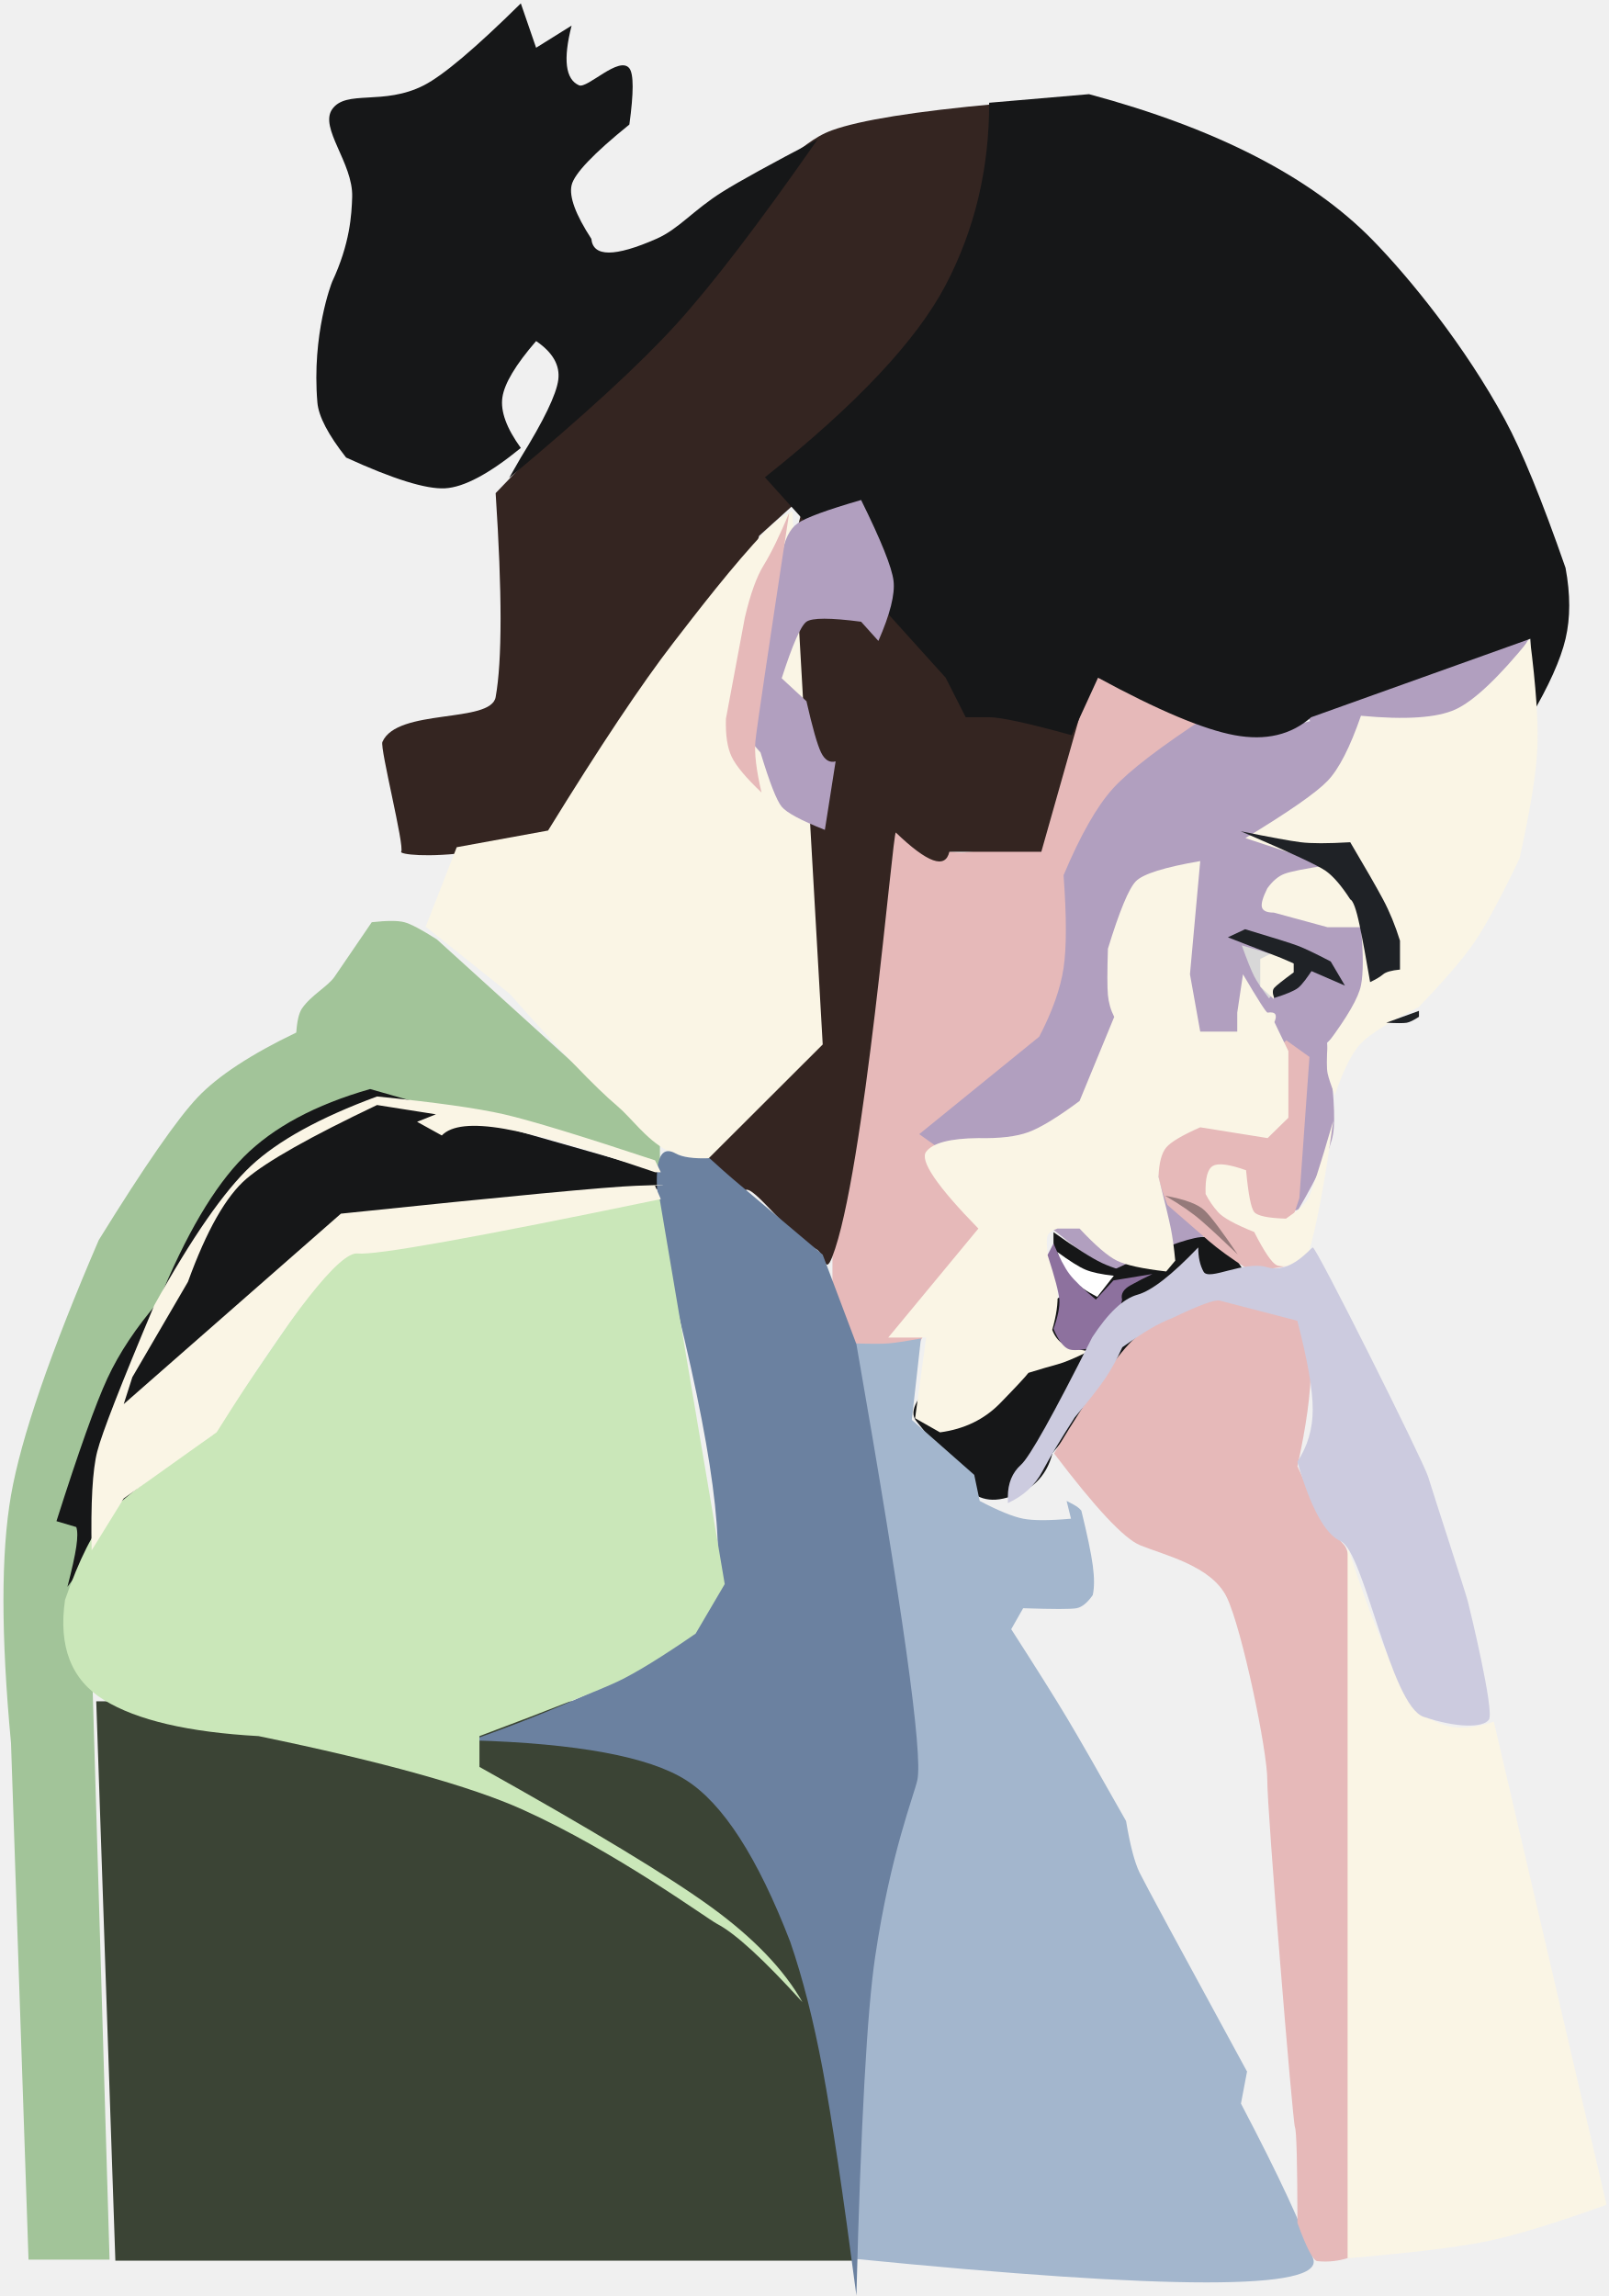
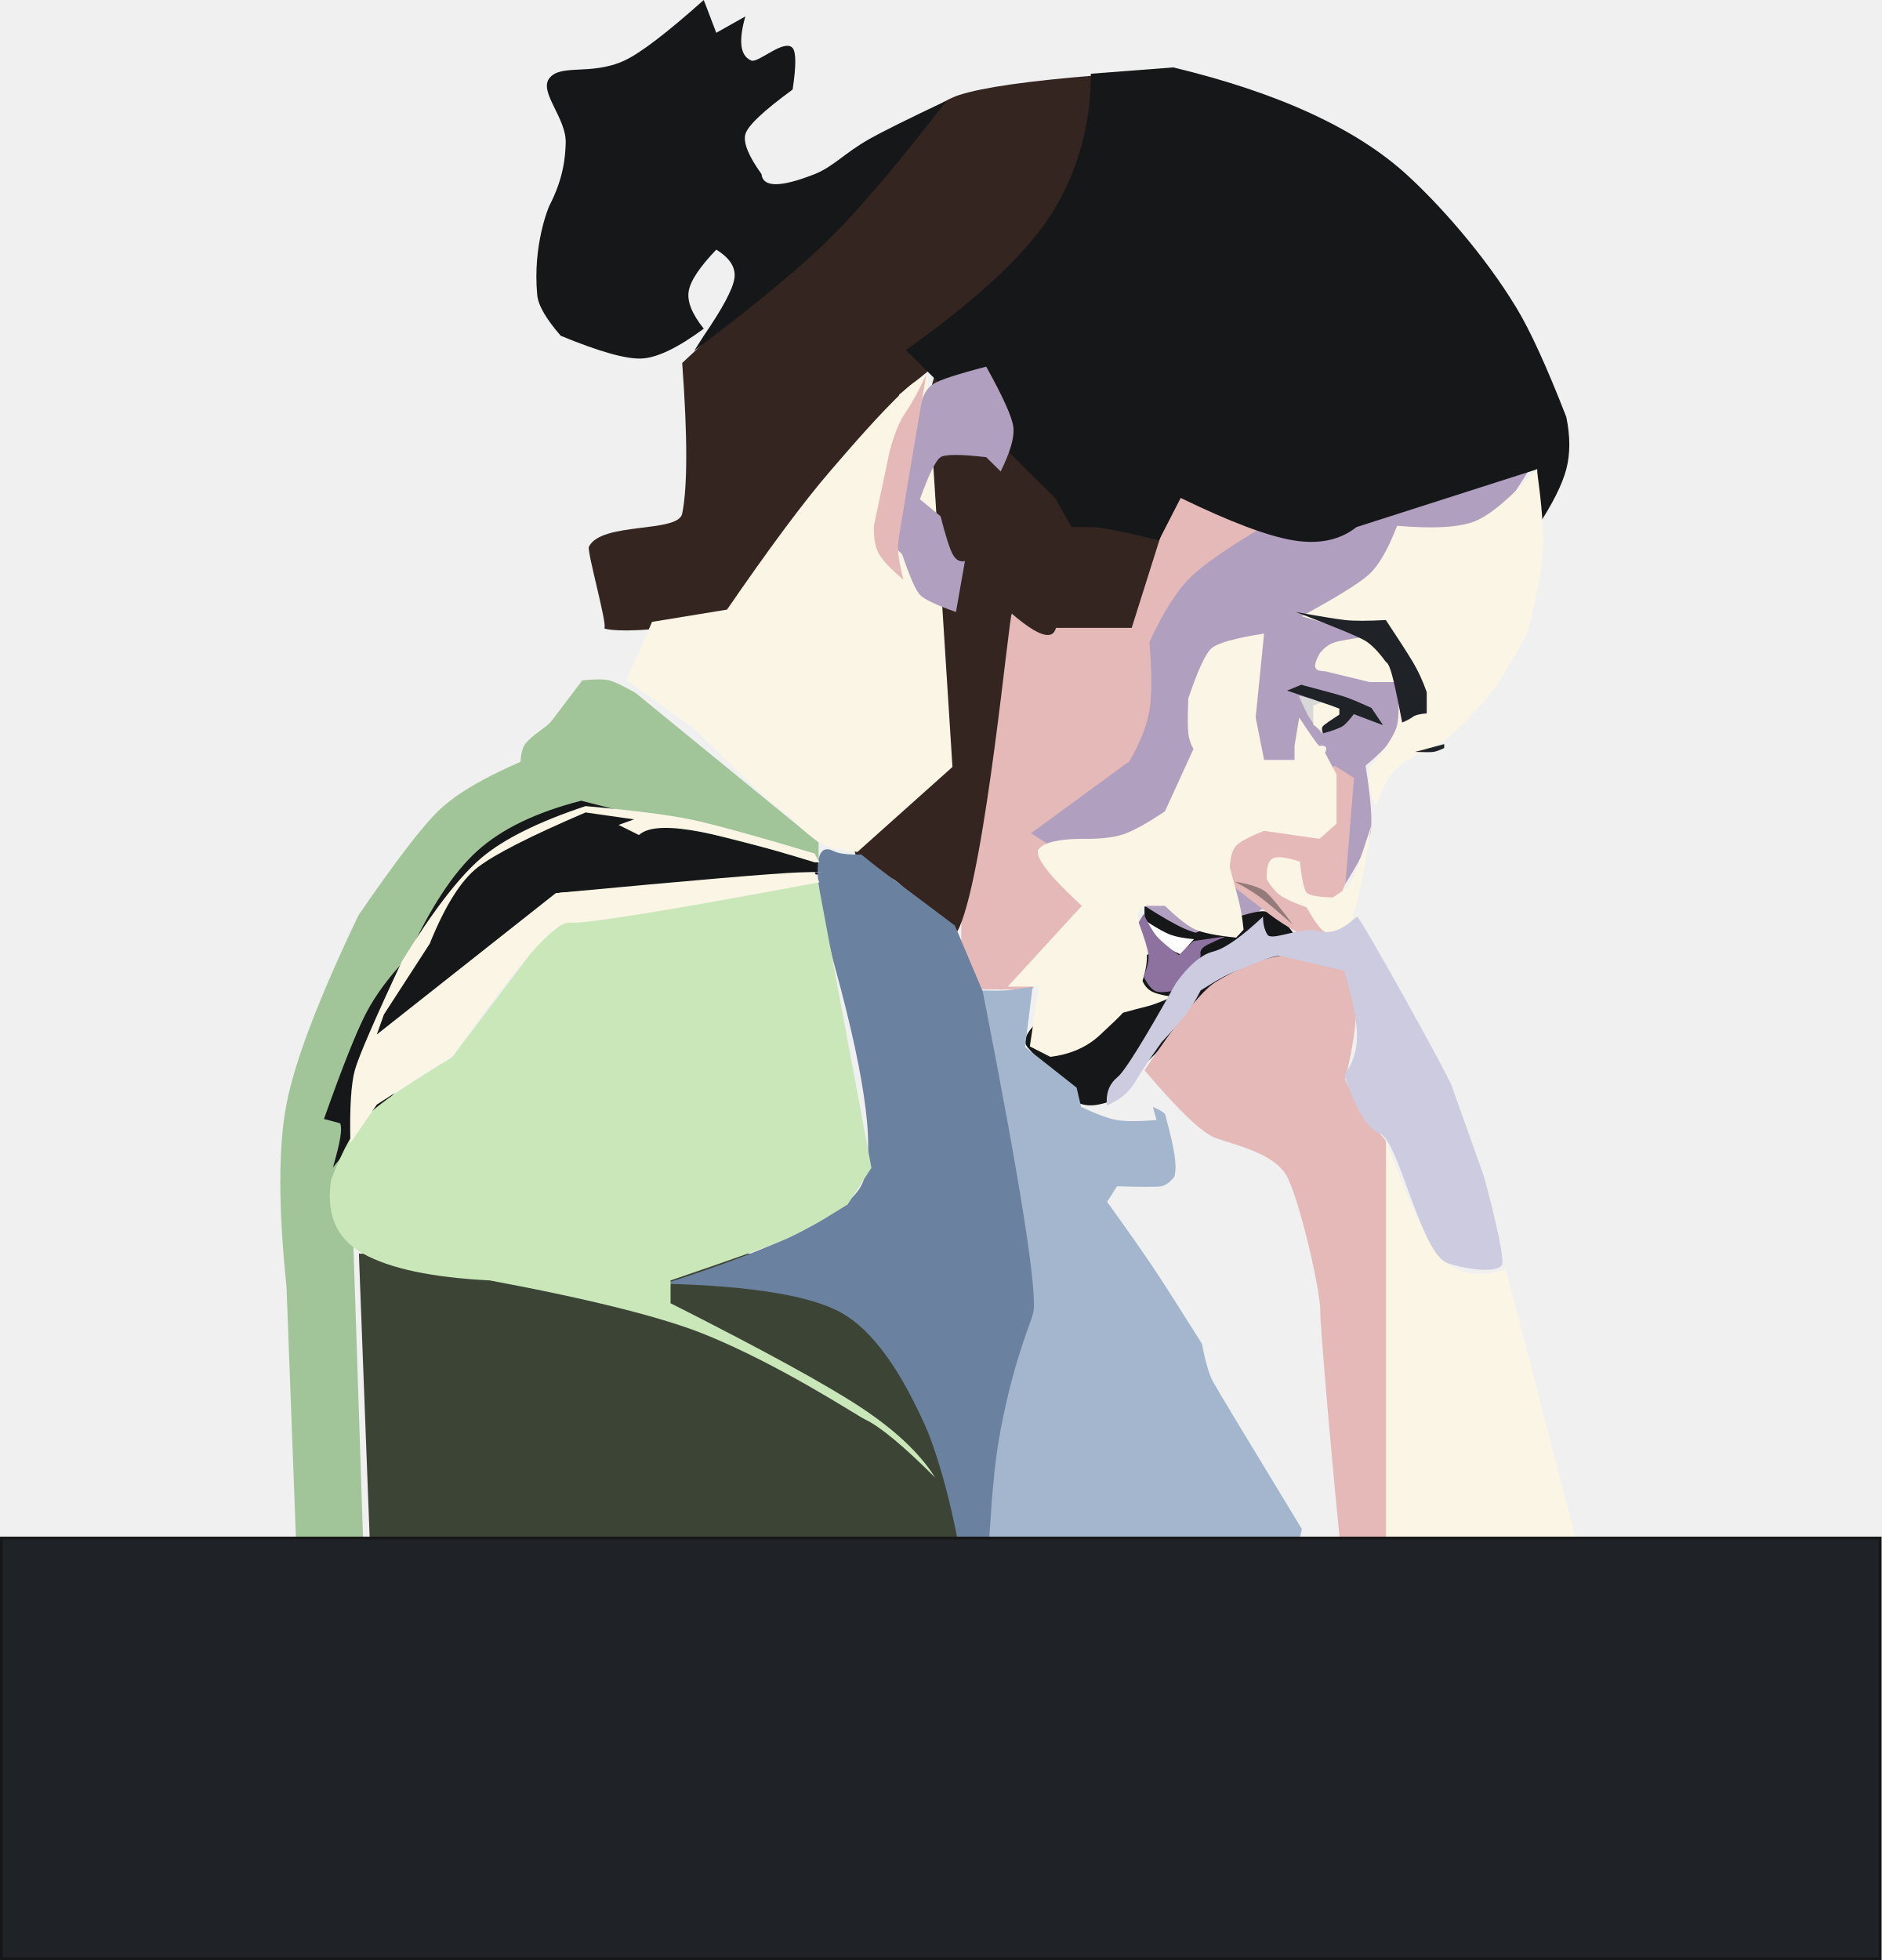
- <svg xmlns="http://www.w3.org/2000/svg" width="393px" height="561px" viewBox="0 0 393 561" version="1.1">
-   <defs />
+ <svg xmlns="http://www.w3.org/2000/svg" xmlns:xlink="http://www.w3.org/1999/xlink" width="698px" height="727px" viewBox="0 0 698 727" version="1.1">
+   <defs>
+     <rect id="path-1" x="0" y="570" width="698" height="157" />
+   </defs>
  <g id="Logo" stroke="none" stroke-width="1" fill="none" fill-rule="evenodd">
-     <g id="Lena">
-       <path d="M296.348,175.021 C284.404,167.213 275.574,163.309 269.859,163.309 C264.145,163.309 260.641,167.213 259.35,175.021 L245.111,206.094 C240.458,207.587 237.003,208.334 234.748,208.334 C232.493,208.334 229.055,207.587 224.436,206.094 L230.516,168.375 C229.66,162.747 228.599,158.502 227.332,155.641 C226.065,152.779 224.173,150.352 221.654,148.357 C222.453,138.726 222.453,133.039 221.654,131.295 C220.856,129.551 216.669,126.096 209.094,120.93 C214.785,131.093 217.851,138.287 218.289,142.514 C218.728,146.74 216.863,151.116 212.695,155.641 L216.244,164.632 L206.322,172.201 L206.322,182.771 L203.406,186.385 L198.598,220.229 C198.095,240.625 198.095,254.826 198.598,262.832 C199.101,270.838 200.704,282.148 203.406,296.762 L203.406,313.99 L209.094,328.514 L224.436,328.514 L240.4,299.475 L296.348,175.021 Z" id="Path-76" fill="#E6B9B9" />
-       <path d="M231.969,208.123 L254.441,208.123 L265.145,170.334 L243.512,25.387 C223.561,27.212 210.168,29.357 203.332,31.824 C198.572,33.542 196.089,36.379 190.508,39.934 C188.885,40.967 186.106,43.979 182.17,48.971 C176.416,60.975 171.388,69.563 167.086,74.734 C164.969,77.279 161.132,81.275 155.574,86.725 C151.748,90.477 144.173,97.655 132.85,108.258 L121.107,120.494 C122.711,144.847 122.711,161.46 121.107,170.334 C119.934,176.83 97.037,172.973 93.438,181.283 C92.793,182.77 98.927,206.882 98.023,208.123 C97.604,208.699 104.284,209.7 115.539,208.123 C119.312,207.594 126.025,206.029 135.68,203.426 L167.086,157.291 C173.152,153.309 177.212,149.847 179.267,146.902 C181.322,143.958 183.394,138.636 185.482,130.936 L197.047,120.494 L185.482,165.453 C186.551,193.531 189.25,209.951 193.578,214.713 C194.353,215.566 200.545,241.912 197.047,254.211 C196.586,255.832 193.164,253.631 190.508,248.312 C188.193,243.677 194.106,223.962 190.508,208.123 C187.336,194.158 174.564,183.593 173.449,183.541 C171.653,183.456 158.121,237.861 159.529,248.312 C160.102,252.562 173.571,261.161 173.449,261.969 C172.662,267.211 170.345,281.243 173.449,284.9 C176.323,288.286 181.255,291.401 182.17,290.791 C184.112,289.496 193.048,302.318 199.33,305.154 C201.526,306.145 201.474,311.879 203.332,307.162 C211.207,287.171 218.156,202.719 218.893,203.426 C226.63,210.855 230.989,212.421 231.969,208.123 Z" id="Path-79" fill="#342521" />
-       <path d="M257.918,300.878 C262.186,304.331 265.227,306.641 267.041,307.809 C268.855,308.976 271.896,310.579 276.164,312.619 C279.712,312.891 282.27,312.55 283.841,311.596 C285.411,310.641 288.461,307.573 292.991,302.392 L317.243,295.54 C322.256,286.974 325.083,280.832 325.723,277.116 C326.362,273.4 325.874,265.956 324.259,254.784 C330.703,248.743 334.492,243.849 335.627,240.102 C336.761,236.354 335.899,231.582 333.038,225.786 L373.684,155.838 C360.642,160.877 350.767,164.201 344.058,165.809 C337.348,167.416 327.929,168.716 315.801,169.708 L320.147,176.19 C314.296,177.741 309.827,178.428 306.739,178.252 C303.651,178.076 299.839,176.917 295.301,174.774 C283.649,182.372 275.864,188.332 271.945,192.655 C268.027,196.978 264.003,204.046 259.874,213.857 C260.624,223.971 260.624,231.528 259.874,236.529 C259.124,241.531 257.141,247.121 253.926,253.301 L224.61,277.116 L257.918,300.878 Z" id="Path-72" fill="#B19FBF" />
-       <path d="M274.446,341.457 C293.502,347.369 305.069,347.369 309.146,341.457 C315.262,332.589 304.396,302.867 294.379,302.239 C284.362,301.612 215.371,337.187 223.923,347.265 C232.475,357.343 235.223,368.333 245.1,366.168 C251.684,364.725 255.708,361.01 257.172,355.024 C261.053,350.273 264.093,347.035 266.291,345.309 C268.489,343.582 271.207,342.298 274.446,341.457 Z" id="Path-91" fill="#161718" />
-       <path d="M267.999,317.738 C266.291,313.422 264.521,310.799 262.687,309.871 C260.852,308.943 259.095,307.385 257.414,305.196 L257.414,301.07 C262.796,304.901 266.747,307.413 269.267,308.604 C271.787,309.794 275.738,311.018 281.12,312.274 C276.699,313.17 273.673,313.987 272.041,314.725 C270.41,315.462 269.062,316.467 267.999,317.738 Z" id="Path-74" fill="#161718" />
-       <path d="M304.934,310.133 C300.825,307.494 297.626,305.179 295.337,303.188 C293.048,301.198 289.685,298.272 285.246,294.411 C282.925,288.564 282.165,284.416 282.967,281.965 C283.768,279.514 286.553,277.47 291.321,275.833 L314.297,254.194 L319.959,258.248 L317.49,292.747 L315.34,299.176 C317.747,302.868 318.096,305.817 316.386,308.023 C315.105,309.675 312.071,309.82 308.199,310.133 C307.333,310.203 306.245,310.203 304.934,310.133 Z" id="Path-71" fill="#E6B9B9" />
-       <path d="M229.688,349.979 C235.63,349.182 240.528,346.806 244.382,342.853 C248.236,338.899 250.54,336.426 251.295,335.436 C254.301,334.511 256.668,333.818 258.396,333.355 C260.123,332.893 262.649,331.834 265.975,330.179 C262.86,329.667 260.74,329.03 259.615,328.27 C258.49,327.509 257.654,326.393 257.108,324.922 C258.114,321.434 258.543,318.455 258.396,315.984 C258.248,313.514 257.446,310.246 255.99,306.182 C255.706,304.026 255.706,302.595 255.99,301.888 C256.274,301.18 257.076,300.614 258.396,300.188 L263.786,300.188 C267.648,304.316 270.685,306.928 272.897,308.022 C275.11,309.117 279.13,309.999 284.957,310.666 L287.168,308.022 C286.866,304.878 286.507,302.266 286.092,300.188 C285.676,298.109 284.67,293.886 283.071,287.52 C283.208,284.098 283.837,281.717 284.957,280.377 C286.077,279.036 288.848,277.392 293.271,275.444 L309.728,278.081 L314.812,273.103 L314.812,256.843 L311.395,249.749 C312.187,247.908 311.631,247.133 309.728,247.423 C309.426,247.469 307.422,244.346 303.713,238.056 L302.314,247.423 L302.314,252.064 L293.271,252.064 L290.76,238.056 L293.271,210.392 C284.515,211.899 279.271,213.545 277.539,215.329 C275.807,217.114 273.531,222.609 270.711,231.814 C270.536,237.459 270.536,241.226 270.711,243.115 C270.885,245.005 271.399,246.791 272.25,248.474 L263.786,269.01 C258.415,273.001 254.251,275.538 251.295,276.623 C248.339,277.708 244.261,278.194 239.061,278.081 C232.166,278.144 227.912,279.255 226.298,281.415 C224.684,283.575 228.938,289.832 239.061,300.188 L217.03,326.819 L226.298,326.819 L223.595,346.532 L229.688,349.979 Z" id="Path-61" fill="#FAF5E5" />
-       <path d="M303.42,230.994 L316.773,234.917 L310.097,243.954 C308.367,241.706 307.152,239.9 306.45,238.538 C305.748,237.176 304.738,234.661 303.42,230.994 Z" id="Path-65" fill="#D8D8D8" />
-       <path d="M314.214,297.762 C316.903,295.938 318.658,294.405 319.478,293.163 C320.297,291.921 322.394,285.486 325.769,273.857 C323.681,289.198 321.584,300.27 319.478,307.071 C319.311,307.611 317.809,308.683 316.041,309.149 C314.423,309.576 312.548,309.435 311.964,309.149 C310.745,308.553 308.91,305.848 306.459,301.032 C301.78,299.152 298.829,297.524 297.607,296.146 C296.386,294.769 295.378,293.301 294.584,291.741 C294.454,287.936 295.043,285.651 296.349,284.885 C297.655,284.119 300.361,284.471 304.468,285.942 C305.017,291.801 305.681,295.203 306.459,296.146 C307.237,297.09 309.822,297.629 314.214,297.762 Z" id="Path-62" fill="#FAF5E5" />
-       <path d="M235.961,175.244 C236.952,175.244 238.864,175.244 241.697,175.244 C244.53,175.244 251.25,176.708 261.857,179.637 L268.299,165.594 C282.96,173.551 294.081,178.232 301.66,179.637 C309.24,181.041 315.482,179.577 320.387,175.244 L373.934,156.08 L373.934,175.244 C378.466,167.559 381.332,161.171 382.531,156.08 C383.731,150.989 383.731,145.215 382.531,138.758 C376.77,122.2 371.844,110.149 367.752,102.604 C357.994,84.609 344.553,68.014 335.33,58.592 C320.307,43.244 297.23,31.382 266.1,23.008 L241.697,25.107 C241.718,41.235 238.175,56.079 231.068,69.641 C223.961,83.202 209.239,98.863 186.902,116.622 L231.068,165.594 L235.961,175.244 Z" id="Path-78" fill="#161718" />
-       <path d="M209.06,328.248 C212.888,328.362 215.549,328.362 217.043,328.248 C218.537,328.134 221.198,327.729 225.026,327.033 L222.793,346.922 L238.049,360.365 L239.385,366.738 C243.996,369.15 247.535,370.595 250.001,371.074 C252.467,371.554 256.365,371.554 261.692,371.074 L260.622,366.738 C261.788,367.322 262.598,367.763 263.051,368.061 C263.504,368.358 263.893,368.704 264.218,369.098 C265.672,375.004 266.602,379.462 267.009,382.471 C267.416,385.48 267.416,387.903 267.009,389.741 C265.683,391.633 264.363,392.703 263.051,392.95 C261.738,393.198 257.388,393.198 250.001,392.95 L247.083,398.074 C253.213,407.601 257.726,414.783 260.622,419.62 C263.518,424.457 268.359,432.899 275.146,444.945 C276.126,450.819 277.216,454.999 278.416,457.484 C279.616,459.97 288.379,476.196 304.705,506.162 L303.22,513.982 C312.492,531.636 318.378,544.288 320.88,551.939 C323.382,559.59 286.108,559.59 209.06,551.939 L209.06,328.248 Z" id="Path-89" fill="#A3B6CD" />
-       <path d="M326.165,267.573 C328.247,261.402 330.372,257.188 332.541,254.93 C334.71,252.672 339.412,249.717 346.646,246.066 C353.077,239.394 357.651,234.055 360.371,230.05 C363.091,226.044 366.726,219.292 371.275,209.794 C373.892,198.086 375.347,189.138 375.642,182.949 C375.936,176.761 375.331,167.825 373.826,156.142 C366.181,165.571 360.103,171.31 355.592,173.358 C351.081,175.406 343.397,175.916 332.541,174.887 C329.864,182.617 327.146,187.92 324.387,190.797 C321.627,193.674 314.934,198.336 304.307,204.782 L324.387,211.412 C318.85,212.239 315.333,212.94 313.834,213.515 C312.335,214.089 310.943,215.27 309.658,217.058 C308.551,219.274 308.114,220.816 308.347,221.683 C308.58,222.549 309.548,222.983 311.251,222.983 L324.387,226.56 C326.019,226.56 327.232,226.56 328.026,226.56 C328.821,226.56 330.326,226.56 332.541,226.56 C333.139,233.06 333.139,237.799 332.541,240.776 C331.943,243.754 329.225,248.472 324.387,254.93 C324.153,258.683 324.153,261.119 324.387,262.238 C324.621,263.358 325.214,265.136 326.165,267.573 Z" id="Path-63" fill="#FAF5E5" />
-       <path d="M161.249,278.952 L161.249,284.992 L94.503,268.082 C71.767,279.376 56.375,291.013 48.326,302.992 C40.278,314.972 31.385,340.457 21.649,379.449 L26.771,552.114 L6.967,552.114 L2.688,425.888 C0.23,399.628 0.23,379.452 2.688,365.362 C5.147,351.272 12.295,330.482 24.133,302.992 C35.307,284.925 43.371,273.288 48.326,268.082 C53.281,262.876 61.303,257.612 72.392,252.289 C72.585,249.444 73.053,247.48 73.795,246.398 C76.033,243.137 80.129,241.016 81.744,238.655 C84.163,235.12 87.195,230.678 90.84,225.328 C94.591,224.919 97.242,224.919 98.791,225.328 C100.339,225.737 102.99,227.136 106.741,229.525 L161.249,278.952 Z" id="Path-87" fill="#A2C499" />
-       <path d="M133.916,202.934 C146.562,182.402 156.75,167.129 164.478,157.113 C170.072,149.863 179.31,137.831 186.98,129.826 C188.931,127.791 191.138,126.152 193.604,124.908 L201.025,255.203 L172.738,283.439 C167.961,282.845 164.642,282.031 162.781,280.998 C157.696,278.175 154.272,273.141 150.848,270.256 C145.544,265.787 136.774,256.641 124.537,242.82 L104.02,226.432 L111.598,207.006 L133.916,202.934 Z" id="Path-80" fill="#FAF5E5" />
-       <path d="M307.933,234.306 L311.223,232.673 L316.267,235.459 L316.267,238.435 C314.082,239.411 312.693,240.279 312.1,241.038 C311.507,241.797 311.214,242.819 311.223,244.102 L307.933,241.038 C307.933,239.398 307.933,238.136 307.933,237.251 C307.933,236.366 307.933,235.385 307.933,234.306 Z" id="Path-64" fill="#FAF5E5" />
-       <path d="M185.82,183.842 C181.63,179.368 179.743,175.198 180.16,171.334 C180.577,167.47 184.191,155.629 191.002,135.812 C191.655,131.883 192.952,129.235 194.895,127.869 C196.837,126.503 202.007,124.603 210.406,122.168 C215.292,132.055 217.933,138.636 218.328,141.91 C218.724,145.185 217.491,150.082 214.629,156.604 L210.406,151.912 C202.885,150.928 198.434,150.928 197.051,151.912 C195.668,152.897 193.652,157.501 191.002,165.727 L197.051,171.334 C198.525,177.813 199.713,181.983 200.614,183.842 C201.516,185.701 202.704,186.432 204.178,186.033 L201.551,202.773 C195.746,200.476 192.229,198.589 191.002,197.111 C189.775,195.634 188.047,191.211 185.82,183.842 Z" id="Path-77" fill="#B19FBF" />
-       <path d="M16.473,387.73 C17.584,383.447 18.305,380.184 18.638,377.941 C18.97,375.699 18.97,374.091 18.638,373.118 L13.797,371.68 C19.236,354.57 23.39,342.928 26.258,336.754 C29.127,330.58 33.28,324.339 38.72,318.03 C45.395,301.7 52.336,289.917 59.544,282.68 C66.751,275.443 77.05,269.915 90.44,266.097 L162.038,286.485 L162.038,290.451 L84.189,296.615 L16.473,387.73 Z" id="Path-86" fill="#161718" />
-       <path d="M257.555,355.123 C267.673,368.488 274.681,375.968 278.579,377.565 C284.426,379.961 296.044,382.571 299.761,390.286 C303.478,398.001 309.71,427.881 309.655,435.001 C309.6,442.121 315.843,518.459 316.416,519.771 C316.798,520.646 317.001,528.442 317.025,543.161 C319.254,549.274 320.871,552.381 321.876,552.482 C333.194,553.619 338.991,544.541 341.837,544.208 C346.675,543.641 334.318,383.895 328.48,377.565 C324.589,373.346 320.771,366.906 317.025,358.245 C321.382,338.357 321.382,326.352 317.025,322.231 C313.546,318.94 301.783,309.979 278.579,325.926 C274.676,328.608 267.668,338.341 257.555,355.123 Z" id="Path-92" fill="#E6B9B9" />
-       <path d="M303.158,203.103 C310.367,204.571 315.256,205.467 317.825,205.79 C320.394,206.113 324.426,206.113 329.922,205.79 C333.66,212.097 336.33,216.748 337.931,219.745 C339.532,222.742 340.914,226.109 342.078,229.846 L342.078,236.902 C339.991,237.105 338.609,237.499 337.931,238.082 C337.252,238.665 336.202,239.293 334.779,239.964 C333.873,234.55 333.013,229.905 332.201,226.027 C331.389,222.15 330.629,220.056 329.922,219.745 C327.773,216.406 325.766,214.081 323.903,212.771 C322.039,211.462 315.124,208.239 303.158,203.103 Z" id="Path-66" fill="#1F2226" />
-       <path d="M338.715,249.895 L346.717,246.987 L346.717,248.441 C345.431,249.281 344.435,249.766 343.728,249.895 C343.02,250.023 341.349,250.023 338.715,249.895 Z" id="Path-67" fill="#1F2226" />
-       <polygon id="Path-88" fill="#3B4435" points="28.189 552.365 209.08 552.365 209.08 415.699 23.516 415.699" />
-       <path d="M329.276,377.961 C335.981,398.535 341.574,411.499 346.056,416.854 C350.537,422.209 356.854,423.477 365.008,420.658 L392.544,538.699 C380.06,543.203 370.325,546.177 363.34,547.621 C356.354,549.064 345,550.448 329.276,551.772 L329.276,377.961 Z" id="Path-93" fill="#FAF5E5" />
-       <path d="M300.025,229.023 L313.012,234.063 L328.629,240.825 L325.149,234.924 C321.409,232.978 318.729,231.699 317.109,231.089 C315.49,230.478 311.198,229.129 304.233,227.041 L300.025,229.023 Z" id="Path-68" fill="#1F2226" />
-       <path d="M311.352,243.84 C310.897,242.721 310.897,241.899 311.352,241.373 C311.807,240.846 313.393,239.584 316.109,237.585 L316.109,233.945 L321.255,236.057 C319.455,238.882 318.098,240.654 317.184,241.373 C316.269,242.091 314.325,242.914 311.352,243.84 Z" id="Path-69" fill="#1F2226" />
-       <path d="M284.677,292.157 C289.555,293.036 292.785,294.248 294.368,295.794 C295.951,297.34 298.637,300.913 302.428,306.513 C298.852,303.067 295.92,300.347 293.632,298.352 C291.344,296.356 288.359,294.292 284.677,292.157 Z" id="Path-70" fill="#957A7A" />
-       <path d="M258.3,305.876 C261.358,308.12 263.668,309.57 265.227,310.227 C266.787,310.883 269.096,311.378 272.154,311.711 L268.105,316.88 C265.336,315.441 263.371,314.071 262.211,312.77 C261.051,311.468 259.747,309.17 258.3,305.876 Z" id="Path-73" fill="#FFFFFF" />
-       <path d="M257.418,303.831 C258.849,307.266 260.145,309.752 261.305,311.289 C262.465,312.826 264.617,314.909 267.761,317.536 L272.069,312.854 L281.592,311.289 C279.734,312.173 277.945,313.094 276.223,314.052 C274.501,315.01 273.818,316.171 274.174,317.536 C273.372,321.69 272.671,324.515 272.069,326.013 C271.468,327.51 270.686,328.376 269.725,328.611 C265.461,329.779 262.655,330.148 261.305,329.718 C259.955,329.287 258.659,327.611 257.418,324.688 C258.506,321.664 258.982,319.279 258.846,317.536 C258.71,315.793 257.75,312.157 255.967,306.629 L257.418,303.831 Z" id="Path-75" fill="#8D719E" />
-       <path d="M192.836,125.316 C190.453,130.981 188.386,135.225 186.635,138.048 C184.885,140.871 183.34,145.152 182,150.892 L177.377,175.608 C177.251,179.611 177.724,182.723 178.795,184.945 C179.867,187.166 182.295,190.068 186.079,193.649 C184.791,188.19 184.292,183.996 184.582,181.068 C184.871,178.14 187.623,159.556 192.836,125.316 Z" id="Path-81" fill="#E6B9B9" />
-       <path d="M199.759,34.086 C188.364,40.046 180.619,44.31 176.524,46.879 C169.309,51.405 165.893,55.938 160.394,58.353 C150.213,62.823 144.913,62.823 144.492,58.353 C140.623,52.404 139.016,48.033 139.67,45.238 C140.324,42.444 145.028,37.507 153.782,30.429 C154.851,22.647 154.851,18.068 153.782,16.692 C151.314,13.516 143.499,21.736 141.482,20.846 C138.157,19.377 137.553,14.512 139.67,6.251 L130.994,11.667 L127.26,0.827 C116.171,11.769 108.274,18.441 103.568,20.846 C93.676,25.9 84.595,21.8 81.166,26.688 C77.964,31.254 86.308,39.855 86.051,48.116 C85.917,52.433 85.54,59.48 81.166,68.836 C81.021,69.146 76.141,81.684 77.552,98.345 C77.838,101.729 80.178,106.213 84.57,111.798 C96.073,117.062 104.131,119.568 108.744,119.314 C113.358,119.061 119.529,115.774 127.26,109.453 C123.769,104.63 122.267,100.519 122.753,97.118 C123.239,93.718 125.986,89.124 130.994,83.338 C135.07,86.103 136.875,89.264 136.408,92.821 C135.941,96.378 132.892,102.704 127.26,111.798 L124.403,116.784 C142.72,101.524 156.279,89.064 165.08,79.405 C173.881,69.747 185.441,54.64 199.759,34.086 Z" id="Path-82" fill="#161718" />
-       <path d="M165.118,281.848 C166.729,282.757 169.477,283.138 173.363,282.99 C175.871,285.268 177.712,286.907 178.887,287.908 C180.061,288.909 187.438,295.126 201.019,306.559 L209.258,328.424 C220.555,393.013 225.519,428.515 224.151,434.929 C223.387,438.514 217.58,452.867 213.834,478.131 C211.864,491.416 210.339,518.999 209.258,560.879 C205.996,535.981 203.25,517.57 201.019,505.646 C198.787,493.721 196.144,483.326 193.089,474.462 C185.132,453.823 176.632,440.645 167.589,434.929 C158.545,429.212 141.081,425.978 115.196,425.227 C149.548,413.01 168.937,402.166 173.363,392.695 C177.717,383.379 175.129,359.265 165.597,320.353 C165.492,319.923 165.332,319.275 165.118,318.407 C158.942,290.547 158.942,278.361 165.118,281.848 Z" id="Path-83" fill="#6B81A0" />
-       <path d="M82,306.686 L161.129,292.626 L177.082,387.051 L169.971,399.159 C161.67,404.878 155.331,408.775 150.956,410.849 C146.581,412.923 135.312,417.372 117.151,424.197 L117.151,431.725 C144.625,447.075 163.523,458.509 173.845,466.025 C184.167,473.542 191.572,481.263 196.062,489.189 C186.622,478.776 179.669,472.403 175.202,470.069 C172.774,468.801 150.32,452.348 127.726,442.164 C115.073,436.461 93.558,430.472 63.181,424.197 C46.038,423.248 33.455,420.311 25.434,415.387 C17.412,410.462 14.231,402.302 15.891,390.908 C19.345,380.98 22.889,373.986 26.522,369.925 C30.156,365.864 38.607,359.453 51.874,350.692 L82,306.686 Z" id="Path-84" fill="#CAE7B9" />
-       <path d="M22.394,378.815 C22.155,367.204 22.608,359.159 23.753,354.681 C24.898,350.202 29.548,338.278 37.705,318.908 C46.89,302.366 54.764,291.02 61.327,284.87 C67.891,278.72 78.158,273.067 92.129,267.911 C106.36,269.334 116.704,270.788 123.162,272.271 C129.62,273.755 141.918,277.504 160.057,283.517 L161.463,286.417 L160.057,286.417 C143.262,280.682 130.964,277.141 123.162,275.797 C115.36,274.452 110.29,274.999 107.95,277.437 L101.912,274.097 L106.521,272.271 L92.129,269.999 C75.853,277.736 65.218,283.737 60.227,288.001 C55.235,292.265 50.466,300.666 45.921,313.203 L32.335,336.498 L30.235,343.07 L83.301,296.543 C124.428,292.257 148.454,289.987 155.381,289.731 C162.307,289.476 163.866,289.476 160.057,289.731 L161.463,292.991 C116.431,302.328 91.739,306.756 87.387,306.275 C83.035,305.795 71.555,320.353 52.948,349.948 L30.235,366.134 L22.394,378.815 Z" id="Path-85" fill="#FAF5E5" />
-       <path d="M246.26,367.253 C250.059,365.532 252.88,362.937 254.725,359.467 C256.569,355.998 259.196,351.618 262.605,346.327 C266.018,342.263 268.492,339.099 270.028,336.834 C271.565,334.569 272.966,332.02 274.232,329.186 C277.192,327.102 279.515,325.569 281.199,324.587 C282.883,323.605 284.679,322.736 286.589,321.98 C293.052,318.883 296.864,317.485 298.026,317.786 C299.188,318.086 305.51,319.729 316.992,322.713 C319.504,332.378 320.759,339.595 320.759,344.363 C320.759,349.132 319.504,353.399 316.992,357.164 C320.255,368.428 323.794,374.903 327.609,376.59 C333.33,379.121 339.762,416.737 347.852,419.484 C355.941,422.23 362.401,422.2 363.804,420.177 C365.206,418.155 359.186,393.326 358.634,391.192 C358.082,389.057 350.04,364.424 348.946,360.794 C347.852,357.164 321.512,304.408 320.759,304.792 C320.007,305.177 315.245,311.32 309.613,309.627 C303.982,307.934 295.401,313.07 294.091,310.731 C293.217,309.172 292.781,307.192 292.781,304.792 C286.334,311.539 281.383,315.392 277.927,316.349 C274.471,317.307 270.787,320.777 266.874,326.761 C257.402,345.604 251.598,355.987 249.463,357.91 C247.328,359.832 246.26,362.438 246.26,365.725 L246.26,367.253 Z" id="Path-90" fill="#CCCBDF" />
+     <g id="Lena" transform="translate(104, 0)">
+       <path d="M369.179,194.715 C354.2,185.95 343.127,181.568 335.96,181.568 C328.793,181.568 324.4,185.95 322.78,194.715 L304.924,229.591 C299.088,231.268 294.756,232.106 291.928,232.106 C289.1,232.106 284.789,231.268 278.995,229.591 L286.62,187.254 C285.547,180.937 284.216,176.172 282.628,172.961 C281.039,169.749 278.666,167.024 275.507,164.786 C276.509,153.976 276.509,147.592 275.507,145.634 C274.506,143.677 269.255,139.799 259.755,134 C266.893,145.407 270.737,153.483 271.287,158.227 C271.837,162.971 269.499,167.882 264.272,172.961 L268.722,183.053 L256.28,191.549 L256.28,203.414 L252.623,207.469 L246.592,245.457 C245.961,268.35 245.961,284.29 246.592,293.276 C247.223,302.263 249.233,314.958 252.623,331.36 L252.623,350.698 L259.755,367 L278.995,367 L299.016,334.405 L369.179,194.715 Z" id="Path-76" fill="#E6B9B9" />
+       <path d="M287.745,232.892 L315.852,232.892 L329.238,190.521 L302.182,28 C277.23,30.046 260.479,32.452 251.929,35.218 C245.975,37.144 242.871,40.325 235.89,44.311 C233.86,45.469 230.384,48.847 225.462,54.443 C218.265,67.903 211.977,77.532 206.596,83.331 C203.949,86.183 199.15,90.665 192.198,96.775 C187.412,100.982 177.938,109.03 163.776,120.919 L149.09,134.639 C151.096,161.944 151.096,180.571 149.09,190.521 C147.622,197.805 118.985,193.48 114.483,202.798 C113.678,204.466 121.348,231.5 120.219,232.892 C119.695,233.538 128.049,234.661 142.126,232.892 C146.844,232.299 155.241,230.544 167.316,227.625 L206.596,175.897 C214.182,171.433 219.261,167.55 221.831,164.249 C224.401,160.948 226.993,154.98 229.604,146.346 L244.068,134.639 L229.604,185.049 C230.942,216.53 234.317,234.941 239.73,240.281 C240.699,241.237 248.444,270.778 244.068,284.568 C243.492,286.385 239.211,283.918 235.89,277.954 C232.995,272.757 240.39,250.652 235.89,232.892 C231.922,217.234 215.948,205.388 214.554,205.33 C212.307,205.235 195.383,266.236 197.145,277.954 C197.861,282.719 214.706,292.36 214.554,293.266 C213.57,299.145 210.673,314.877 214.554,318.978 C218.148,322.775 224.318,326.267 225.462,325.583 C227.891,324.131 239.067,338.508 246.924,341.688 C249.67,342.799 249.605,349.228 251.929,343.939 C261.778,321.524 270.47,226.833 271.391,227.625 C281.068,235.955 286.519,237.711 287.745,232.892 Z" id="Path-79" fill="#342521" />
+       <path d="M319.988,335.726 C325.303,339.6 329.091,342.192 331.35,343.501 C333.609,344.811 337.397,346.61 342.713,348.898 C347.131,349.204 350.318,348.821 352.274,347.75 C354.23,346.679 358.029,343.237 363.671,337.424 L393.876,329.737 C400.12,320.126 403.641,313.236 404.437,309.066 C405.234,304.897 404.626,296.545 402.614,284.011 C410.64,277.234 415.36,271.743 416.773,267.538 C418.186,263.334 417.111,257.981 413.549,251.477 L464.172,173 C447.929,178.654 435.63,182.383 427.273,184.186 C418.917,185.99 407.186,187.449 392.08,188.561 L397.494,195.834 C390.206,197.574 384.64,198.345 380.794,198.147 C376.948,197.95 372.199,196.649 366.547,194.246 C352.035,202.769 342.339,209.456 337.458,214.307 C332.578,219.157 327.566,227.086 322.424,238.094 C323.358,249.44 323.358,257.919 322.424,263.531 C321.49,269.142 319.02,275.414 315.015,282.347 L278.503,309.066 L319.988,335.726 Z" id="Path-72" fill="#B19FBF" />
+       <path d="M340.042,381.983 C363.724,388.612 378.099,388.612 383.166,381.983 C390.766,372.039 377.263,338.712 364.814,338.009 C352.365,337.306 266.626,377.195 277.254,388.496 C287.883,399.796 291.298,412.118 303.572,409.691 C311.755,408.073 316.756,403.908 318.575,397.196 C323.398,391.869 327.175,388.238 329.907,386.302 C332.639,384.366 336.017,382.927 340.042,381.983 Z" id="Path-91" fill="#161718" />
+       <path d="M334.098,355 C331.921,350.08 329.663,347.09 327.325,346.032 C324.987,344.974 322.746,343.198 320.603,340.703 L320.603,336 C327.465,340.367 332.502,343.23 335.715,344.587 C338.928,345.945 343.966,347.34 350.828,348.772 C345.191,349.793 341.332,350.724 339.252,351.565 C337.172,352.405 335.454,353.55 334.098,355 Z" id="Path-74" fill="#161718" />
+       <path d="M379.192,346.941 C373.96,343.972 369.886,341.367 366.972,339.127 C364.058,336.887 359.775,333.595 354.123,329.251 C351.168,322.673 350.2,318.005 351.221,315.247 C352.241,312.489 355.787,310.189 361.859,308.347 L391.115,284 L398.325,288.561 L395.181,327.379 L392.443,334.612 C395.508,338.767 395.952,342.085 393.775,344.568 C392.144,346.426 388.28,346.589 383.35,346.941 C382.248,347.02 380.861,347.02 379.192,346.941 Z" id="Path-71" fill="#E6B9B9" />
+       <path d="M285.657,392 C293.07,391.104 299.18,388.432 303.988,383.985 C308.796,379.538 311.67,376.757 312.612,375.643 C316.362,374.603 319.315,373.823 321.469,373.303 C323.624,372.783 326.776,371.592 330.924,369.73 C327.039,369.154 324.395,368.439 322.991,367.583 C321.587,366.727 320.545,365.472 319.864,363.818 C321.118,359.895 321.653,356.544 321.469,353.765 C321.285,350.986 320.285,347.311 318.469,342.74 C318.115,340.315 318.115,338.706 318.469,337.91 C318.823,337.114 319.823,336.477 321.469,335.998 L328.194,335.998 C333.012,340.641 336.8,343.579 339.56,344.81 C342.32,346.042 347.334,347.033 354.604,347.783 L357.362,344.81 C356.985,341.273 356.538,338.336 356.02,335.998 C355.501,333.66 354.245,328.91 352.252,321.749 C352.422,317.901 353.207,315.224 354.604,313.716 C356.001,312.208 359.458,310.359 364.975,308.168 L385.504,311.134 L391.848,305.534 L391.848,287.246 L387.584,279.267 C388.572,277.197 387.879,276.325 385.504,276.651 C385.129,276.702 382.628,273.19 378.001,266.115 L376.257,276.651 L376.257,281.871 L364.975,281.871 L361.843,266.115 L364.975,235 C354.052,236.695 347.511,238.546 345.35,240.553 C343.19,242.561 340.35,248.741 336.832,259.095 C336.615,265.444 336.615,269.681 336.832,271.806 C337.05,273.931 337.69,275.94 338.752,277.833 L328.194,300.931 C321.493,305.419 316.299,308.274 312.612,309.494 C308.924,310.713 303.837,311.26 297.35,311.134 C288.749,311.204 283.442,312.454 281.429,314.883 C279.415,317.312 284.722,324.351 297.35,335.998 L269.868,365.952 L281.429,365.952 L278.056,388.124 L285.657,392 Z" id="Path-61" fill="#FAF5E5" />
+       <path d="M377.815,258 L395.086,262.238 L386.45,272 C384.214,269.571 382.642,267.621 381.734,266.149 C380.826,264.678 379.52,261.961 377.815,258 Z" id="Path-65" fill="#D8D8D8" />
+       <path d="M390.41,332.888 C393.76,330.837 395.945,329.113 396.966,327.715 C397.987,326.318 400.599,319.079 404.801,306 C402.201,323.256 399.589,335.709 396.966,343.359 C396.758,343.966 394.888,345.172 392.686,345.697 C390.671,346.176 388.336,346.018 387.608,345.697 C386.09,345.026 383.805,341.983 380.752,336.566 C374.924,334.452 371.25,332.62 369.728,331.071 C368.206,329.522 366.951,327.87 365.962,326.116 C365.801,321.836 366.533,319.266 368.16,318.404 C369.787,317.542 373.157,317.938 378.272,319.593 C378.956,326.183 379.783,330.009 380.752,331.071 C381.721,332.133 384.941,332.738 390.41,332.888 Z" id="Path-62" fill="#FAF5E5" />
+       <path d="M293.524,195.503 C294.765,195.503 297.16,195.503 300.708,195.503 C304.255,195.503 312.671,197.143 325.955,200.423 L334.022,184.695 C352.382,193.607 366.309,198.85 375.801,200.423 C385.293,201.995 393.11,200.355 399.253,195.503 L466.311,174.039 L466.311,195.503 C471.987,186.896 475.576,179.742 477.078,174.039 C478.581,168.337 478.581,161.87 477.078,154.639 C469.864,136.094 463.694,122.597 458.57,114.146 C446.35,93.993 429.517,75.406 417.967,64.854 C399.152,47.664 370.253,34.379 331.267,25 L300.708,27.352 C300.734,45.414 296.297,62.04 287.397,77.228 C278.496,92.417 260.06,109.956 232.086,129.847 L287.397,184.695 L293.524,195.503 Z" id="Path-78" fill="#161718" />
+       <path d="M259.073,367.364 C263.873,367.492 267.209,367.492 269.081,367.364 C270.954,367.237 274.29,366.782 279.09,366 L276.29,388.334 L295.415,403.43 L297.09,410.586 C302.871,413.294 307.307,414.917 310.399,415.455 C313.491,415.994 318.377,415.994 325.056,415.455 L323.714,410.586 C325.176,411.242 326.191,411.737 326.759,412.071 C327.327,412.405 327.815,412.793 328.222,413.236 C330.044,419.868 331.211,424.874 331.721,428.253 C332.231,431.632 332.231,434.354 331.721,436.417 C330.058,438.542 328.404,439.743 326.759,440.021 C325.113,440.299 319.66,440.299 310.399,440.021 L306.741,445.775 C314.426,456.473 320.083,464.538 323.714,469.97 C327.345,475.402 333.414,484.881 341.921,498.408 C343.15,505.004 344.517,509.698 346.021,512.489 C347.526,515.28 358.512,533.501 378.979,567.151 L377.116,575.933 C388.74,595.757 396.12,609.965 399.256,618.556 C402.392,627.148 355.665,627.148 259.073,618.556 L259.073,367.364 Z" id="Path-89" fill="#A3B6CD" />
+       <path d="M406.32,299 C408.932,292.077 411.599,287.35 414.32,284.817 C417.042,282.284 422.941,278.97 432.019,274.874 C440.087,267.39 445.827,261.401 449.239,256.908 C452.652,252.414 457.212,244.84 462.921,234.185 C466.204,221.052 468.03,211.014 468.399,204.072 C468.769,197.13 468.009,187.106 466.122,174 C456.529,184.578 448.902,191.016 443.243,193.313 C437.583,195.611 427.942,196.182 414.32,195.028 C410.962,203.699 407.551,209.648 404.089,212.875 C400.626,216.102 392.228,221.332 378.894,228.563 L404.089,236 C397.142,236.928 392.729,237.714 390.848,238.359 C388.968,239.004 387.221,240.328 385.609,242.333 C384.219,244.82 383.671,246.549 383.963,247.522 C384.255,248.494 385.47,248.98 387.607,248.981 L404.089,252.992 C406.137,252.992 407.659,252.992 408.656,252.992 C409.653,252.992 411.541,252.992 414.32,252.992 C415.071,260.284 415.071,265.6 414.32,268.94 C413.57,272.28 410.16,277.572 404.089,284.817 C403.795,289.027 403.795,291.76 404.089,293.015 C404.383,294.271 405.126,296.266 406.32,299 Z" id="Path-63" fill="#FAF5E5" />
+       <path d="M199.702,312.511 L199.702,319.287 L116.604,300.314 C88.298,312.986 69.134,326.043 59.114,339.484 C49.094,352.925 38.023,381.52 25.902,425.269 L32.279,619 L7.622,619 L2.296,477.373 C-0.765,447.909 -0.765,425.272 2.296,409.463 C5.357,393.654 14.256,370.327 28.994,339.484 C42.905,319.212 52.945,306.155 59.114,300.314 C65.283,294.473 75.27,288.567 89.075,282.594 C89.316,279.402 89.898,277.199 90.823,275.985 C93.609,272.326 98.708,269.946 100.719,267.297 C103.731,263.33 107.506,258.346 112.043,252.344 C116.714,251.885 120.013,251.885 121.942,252.344 C123.87,252.803 127.17,254.373 131.84,257.053 L199.702,312.511 Z" id="Path-87" fill="#A2C499" />
+       <path d="M165.718,226.115 C181.479,203.192 194.176,186.139 203.807,174.957 C210.78,166.862 222.293,153.428 231.853,144.491 C234.284,142.219 237.035,140.388 240.108,139 L249.358,284.474 L214.103,316 C208.149,315.336 204.013,314.428 201.693,313.274 C195.355,310.122 191.087,304.502 186.82,301.281 C180.21,296.291 169.28,286.08 154.028,270.649 L128.457,252.351 L137.902,230.662 L165.718,226.115 Z" id="Path-80" fill="#FAF5E5" />
+       <path d="M383.212,261.714 L387.473,260 L394.007,262.925 L394.007,266.05 C391.177,267.075 389.377,267.986 388.609,268.783 C387.841,269.581 387.462,270.653 387.473,272 L383.212,268.783 C383.212,267.061 383.212,265.736 383.212,264.807 C383.212,263.878 383.212,262.847 383.212,261.714 Z" id="Path-64" fill="#FAF5E5" />
+       <path d="M230.702,205.627 C225.386,200.576 222.993,195.869 223.522,191.506 C224.051,187.144 228.635,173.776 237.274,151.404 C238.102,146.968 239.748,143.978 242.211,142.436 C244.675,140.894 251.234,138.749 261.887,136 C268.084,147.162 271.433,154.591 271.935,158.288 C272.437,161.985 270.873,167.514 267.243,174.876 L261.887,169.58 C252.347,168.468 246.701,168.468 244.947,169.58 C243.192,170.691 240.635,175.89 237.274,185.176 L244.947,191.506 C246.816,198.821 248.323,203.528 249.466,205.627 C250.61,207.726 252.117,208.551 253.986,208.101 L250.654,227 C243.291,224.406 238.831,222.275 237.274,220.608 C235.717,218.94 233.526,213.946 230.702,205.627 Z" id="Path-77" fill="#B19FBF" />
+       <path d="M19.524,433 C20.907,428.211 21.806,424.562 22.22,422.055 C22.634,419.547 22.634,417.75 22.22,416.662 L16.192,415.053 C22.965,395.923 28.138,382.906 31.709,376.003 C35.28,369.099 40.453,362.121 47.226,355.067 C55.538,336.809 64.181,323.634 73.156,315.542 C82.131,307.45 94.955,301.269 111.628,297 L200.781,319.797 L200.781,324.231 L103.845,331.123 L19.524,433 Z" id="Path-86" fill="#161718" />
+       <path d="M320.603,396.969 C333.267,411.929 342.039,420.302 346.918,422.09 C354.237,424.772 368.777,427.693 373.43,436.329 C378.082,444.965 385.883,478.413 385.814,486.383 C385.746,494.353 393.559,579.806 394.276,581.274 C394.754,582.253 395.009,590.98 395.039,607.456 C397.829,614.299 399.852,617.777 401.111,617.89 C415.276,619.162 422.532,609.001 426.095,608.628 C432.15,607.993 416.683,429.175 409.377,422.09 C404.506,417.367 399.727,410.158 395.039,400.463 C400.492,378.2 400.492,364.762 395.039,360.149 C390.684,356.466 375.96,346.434 346.918,364.285 C342.033,367.288 333.261,378.183 320.603,396.969 Z" id="Path-92" fill="#E6B9B9" />
+       <path d="M376.735,227 C385.732,228.633 391.834,229.63 395.04,229.989 C398.247,230.349 403.28,230.349 410.139,229.989 C414.805,237.004 418.136,242.178 420.135,245.511 C422.133,248.844 423.859,252.589 425.311,256.746 L425.311,264.595 C422.707,264.821 420.981,265.258 420.135,265.907 C419.288,266.556 417.977,267.254 416.202,268 C415.07,261.978 413.997,256.811 412.984,252.499 C411.97,248.186 411.022,245.857 410.139,245.511 C407.457,241.797 404.953,239.211 402.627,237.755 C400.301,236.298 391.67,232.713 376.735,227 Z" id="Path-66" fill="#1F2226" />
+       <path d="M420.993,278.904 L431.788,276 L431.788,277.452 C430.054,278.291 428.71,278.775 427.756,278.904 C426.801,279.032 424.547,279.032 420.993,278.904 Z" id="Path-67" fill="#1F2226" />
+       <polygon id="Path-88" fill="#3B4435" points="34.991 619 261.232 619 261.232 465 29.146 465" />
+       <path d="M410.199,423 C418.55,446.082 425.517,460.627 431.098,466.635 C436.68,472.643 444.549,474.065 454.704,470.903 L489,603.333 C473.451,608.386 461.327,611.723 452.626,613.342 C443.926,614.962 429.783,616.514 410.199,618 L410.199,423 Z" id="Path-93" fill="#FAF5E5" />
+       <path d="M373.497,256.157 L389.67,261.641 L409.119,269 L404.786,262.579 C400.128,260.46 396.79,259.069 394.773,258.405 C392.756,257.741 387.411,256.272 378.737,254 L373.497,256.157 Z" id="Path-68" fill="#1F2226" />
+       <path d="M386.882,272 C386.306,270.756 386.306,269.842 386.882,269.257 C387.457,268.672 389.463,267.268 392.898,265.046 L392.898,261 L399.404,263.347 C397.129,266.488 395.413,268.458 394.256,269.257 C393.1,270.056 390.641,270.971 386.882,272 Z" id="Path-69" fill="#1F2226" />
+       <path d="M354.066,327 C359.999,327.979 363.928,329.33 365.853,331.053 C367.778,332.776 371.046,336.759 375.656,343 C371.307,339.16 367.741,336.128 364.958,333.904 C362.175,331.68 358.544,329.379 354.066,327 Z" id="Path-70" fill="#957A7A" />
+       <path d="M321.682,342 C325.495,344.447 328.374,346.028 330.318,346.744 C332.262,347.461 335.141,348 338.954,348.363 L333.906,354 C330.453,352.431 328.004,350.937 326.558,349.518 C325.112,348.098 323.487,345.592 321.682,342 Z" id="Path-73" fill="#FFFFFF" />
+       <path d="M320.277,339 C322.086,342.822 323.723,345.589 325.19,347.299 C326.656,349.01 329.375,351.327 333.349,354.251 L338.794,349.041 L350.828,347.299 C348.48,348.283 346.219,349.308 344.042,350.374 C341.866,351.439 341.003,352.732 341.453,354.251 C340.44,358.873 339.554,362.017 338.794,363.684 C338.033,365.35 337.046,366.314 335.83,366.575 C330.443,367.875 326.896,368.285 325.19,367.807 C323.483,367.328 321.846,365.462 320.277,362.21 C321.652,358.844 322.254,356.191 322.082,354.251 C321.91,352.311 320.697,348.265 318.444,342.113 L320.277,339 Z" id="Path-75" fill="#8D719E" />
+       <path d="M239.642,139 C236.651,145.3 234.056,150.021 231.859,153.16 C229.661,156.3 227.722,161.062 226.04,167.446 L220.237,194.934 C220.079,199.387 220.672,202.848 222.017,205.319 C223.362,207.789 226.41,211.016 231.16,215 C229.544,208.928 228.917,204.263 229.281,201.007 C229.644,197.751 233.098,177.082 239.642,139 Z" id="Path-81" fill="#E6B9B9" />
+       <path d="M247.199,37.327 C233.037,44.016 223.411,48.802 218.321,51.685 C209.353,56.765 205.108,61.852 198.273,64.562 C185.62,69.579 179.032,69.579 178.509,64.562 C173.701,57.886 171.703,52.98 172.516,49.843 C173.329,46.707 179.175,41.167 190.056,33.222 C191.384,24.488 191.384,19.35 190.056,17.806 C186.988,14.241 177.274,23.466 174.769,22.467 C170.635,20.819 169.884,15.359 172.516,6.087 L161.733,12.166 L157.092,0 C143.31,12.28 133.495,19.769 127.646,22.467 C115.351,28.14 104.065,23.538 99.803,29.025 C95.823,34.149 106.194,43.801 105.874,53.073 C105.707,57.918 105.239,65.828 99.803,76.327 C99.623,76.675 93.558,90.748 95.311,109.446 C95.667,113.244 98.575,118.277 104.034,124.544 C118.33,130.453 128.345,133.265 134.079,132.98 C139.813,132.696 147.484,129.007 157.092,121.913 C152.753,116.5 150.886,111.885 151.49,108.069 C152.095,104.253 155.509,99.097 161.733,92.603 C166.799,95.707 169.042,99.255 168.462,103.247 C167.882,107.239 164.092,114.338 157.092,124.544 L153.542,130.141 C176.307,113.013 193.159,99.03 204.098,88.19 C215.036,77.35 229.403,60.395 247.199,37.327 Z" id="Path-82" fill="#161718" />
+       <path d="M205.177,315.651 C207.199,316.669 210.65,317.096 215.53,316.93 C218.679,319.48 220.991,321.315 222.466,322.436 C223.94,323.556 233.204,330.515 250.257,343.313 L260.603,367.789 C274.788,440.091 281.022,479.831 279.304,487.011 C278.344,491.024 271.053,507.091 266.349,535.372 C263.875,550.243 261.96,581.119 260.603,628 C256.507,600.13 253.058,579.52 250.257,566.172 C247.455,552.823 244.136,541.187 240.299,531.264 C230.308,508.161 219.635,493.41 208.279,487.011 C196.923,480.612 174.994,476.992 142.49,476.15 C185.626,462.475 209.972,450.336 215.53,439.735 C220.997,429.306 217.747,402.312 205.779,358.754 C205.646,358.273 205.446,357.547 205.177,356.576 C197.421,325.39 197.421,311.748 205.177,315.651 Z" id="Path-83" fill="#6B81A0" />
+       <path d="M101.073,342.807 L199.451,327 L219.284,433.164 L210.443,446.777 C200.123,453.207 192.243,457.588 186.803,459.92 C181.363,462.252 167.354,467.255 144.775,474.928 L144.775,483.391 C178.932,500.65 202.427,513.505 215.26,521.956 C228.092,530.407 237.299,539.089 242.881,548 C231.145,536.292 222.501,529.127 216.947,526.503 C213.929,525.077 186.012,506.579 157.922,495.128 C142.191,488.716 115.443,481.983 77.675,474.928 C56.363,473.861 40.719,470.559 30.746,465.022 C20.773,459.485 16.818,450.311 18.882,437.5 C23.176,426.338 27.582,418.475 32.1,413.909 C36.618,409.343 47.124,402.135 63.618,392.285 L101.073,342.807 Z" id="Path-84" fill="#CAE7B9" />
+       <path d="M25.984,424 C25.686,410.913 26.253,401.846 27.685,396.798 C29.118,391.75 34.937,378.31 45.144,356.479 C56.637,337.834 66.49,325.046 74.703,318.114 C82.916,311.183 95.763,304.811 113.245,299 C131.053,300.604 143.997,302.242 152.078,303.915 C160.159,305.587 175.548,309.812 198.245,316.589 L200.004,319.858 L198.245,319.858 C177.229,313.393 161.84,309.404 152.078,307.888 C142.315,306.373 135.971,306.989 133.043,309.736 L125.487,305.972 L131.254,303.915 L113.245,301.353 C92.879,310.074 79.572,316.837 73.326,321.643 C67.079,326.449 61.112,335.918 55.425,350.049 L38.424,376.304 L35.797,383.712 L102.199,331.271 C153.662,326.44 183.726,323.881 192.394,323.594 C201.061,323.306 203.011,323.306 198.245,323.594 L200.004,327.268 C143.655,337.791 112.757,342.782 107.311,342.24 C101.865,341.699 87.501,358.107 64.218,391.464 L35.797,409.707 L25.984,424 Z" id="Path-85" fill="#FAF5E5" />
+       <path d="M306.57,410.034 C311.305,408.104 314.823,405.194 317.123,401.305 C319.422,397.415 322.697,392.504 326.947,386.571 C331.202,382.015 334.287,378.468 336.202,375.928 C338.117,373.389 339.864,370.53 341.442,367.353 C345.134,365.016 348.029,363.297 350.128,362.196 C352.228,361.096 354.468,360.121 356.849,359.274 C364.906,355.801 369.659,354.234 371.108,354.571 C372.557,354.908 380.438,356.749 394.752,360.095 C397.884,370.931 399.45,379.023 399.45,384.37 C399.45,389.716 397.884,394.5 394.752,398.722 C398.821,411.351 403.234,418.612 407.989,420.503 C415.122,423.341 423.141,465.516 433.226,468.596 C443.311,471.676 451.366,471.642 453.114,469.374 C454.863,467.106 447.357,439.268 446.669,436.875 C445.981,434.482 435.955,406.862 434.591,402.792 C433.226,398.722 400.388,339.571 399.45,340.002 C398.512,340.433 392.575,347.322 385.554,345.423 C378.532,343.525 367.835,349.283 366.201,346.661 C365.112,344.913 364.568,342.693 364.568,340.002 C356.53,347.567 350.358,351.886 346.049,352.96 C341.741,354.034 337.147,357.925 332.269,364.633 C320.46,385.761 313.225,397.402 310.563,399.558 C307.901,401.714 306.57,404.635 306.57,408.321 L306.57,410.034 Z" id="Path-90" fill="#CCCBDF" />
+     </g>
+     <g id="Rectangle">
+       <use fill="#1F2226" fill-rule="evenodd" xlink:href="#path-1" />
+       <rect stroke="#161718" stroke-width="1" x="0.5" y="570.5" width="697" height="156" />
    </g>
  </g>
</svg>
